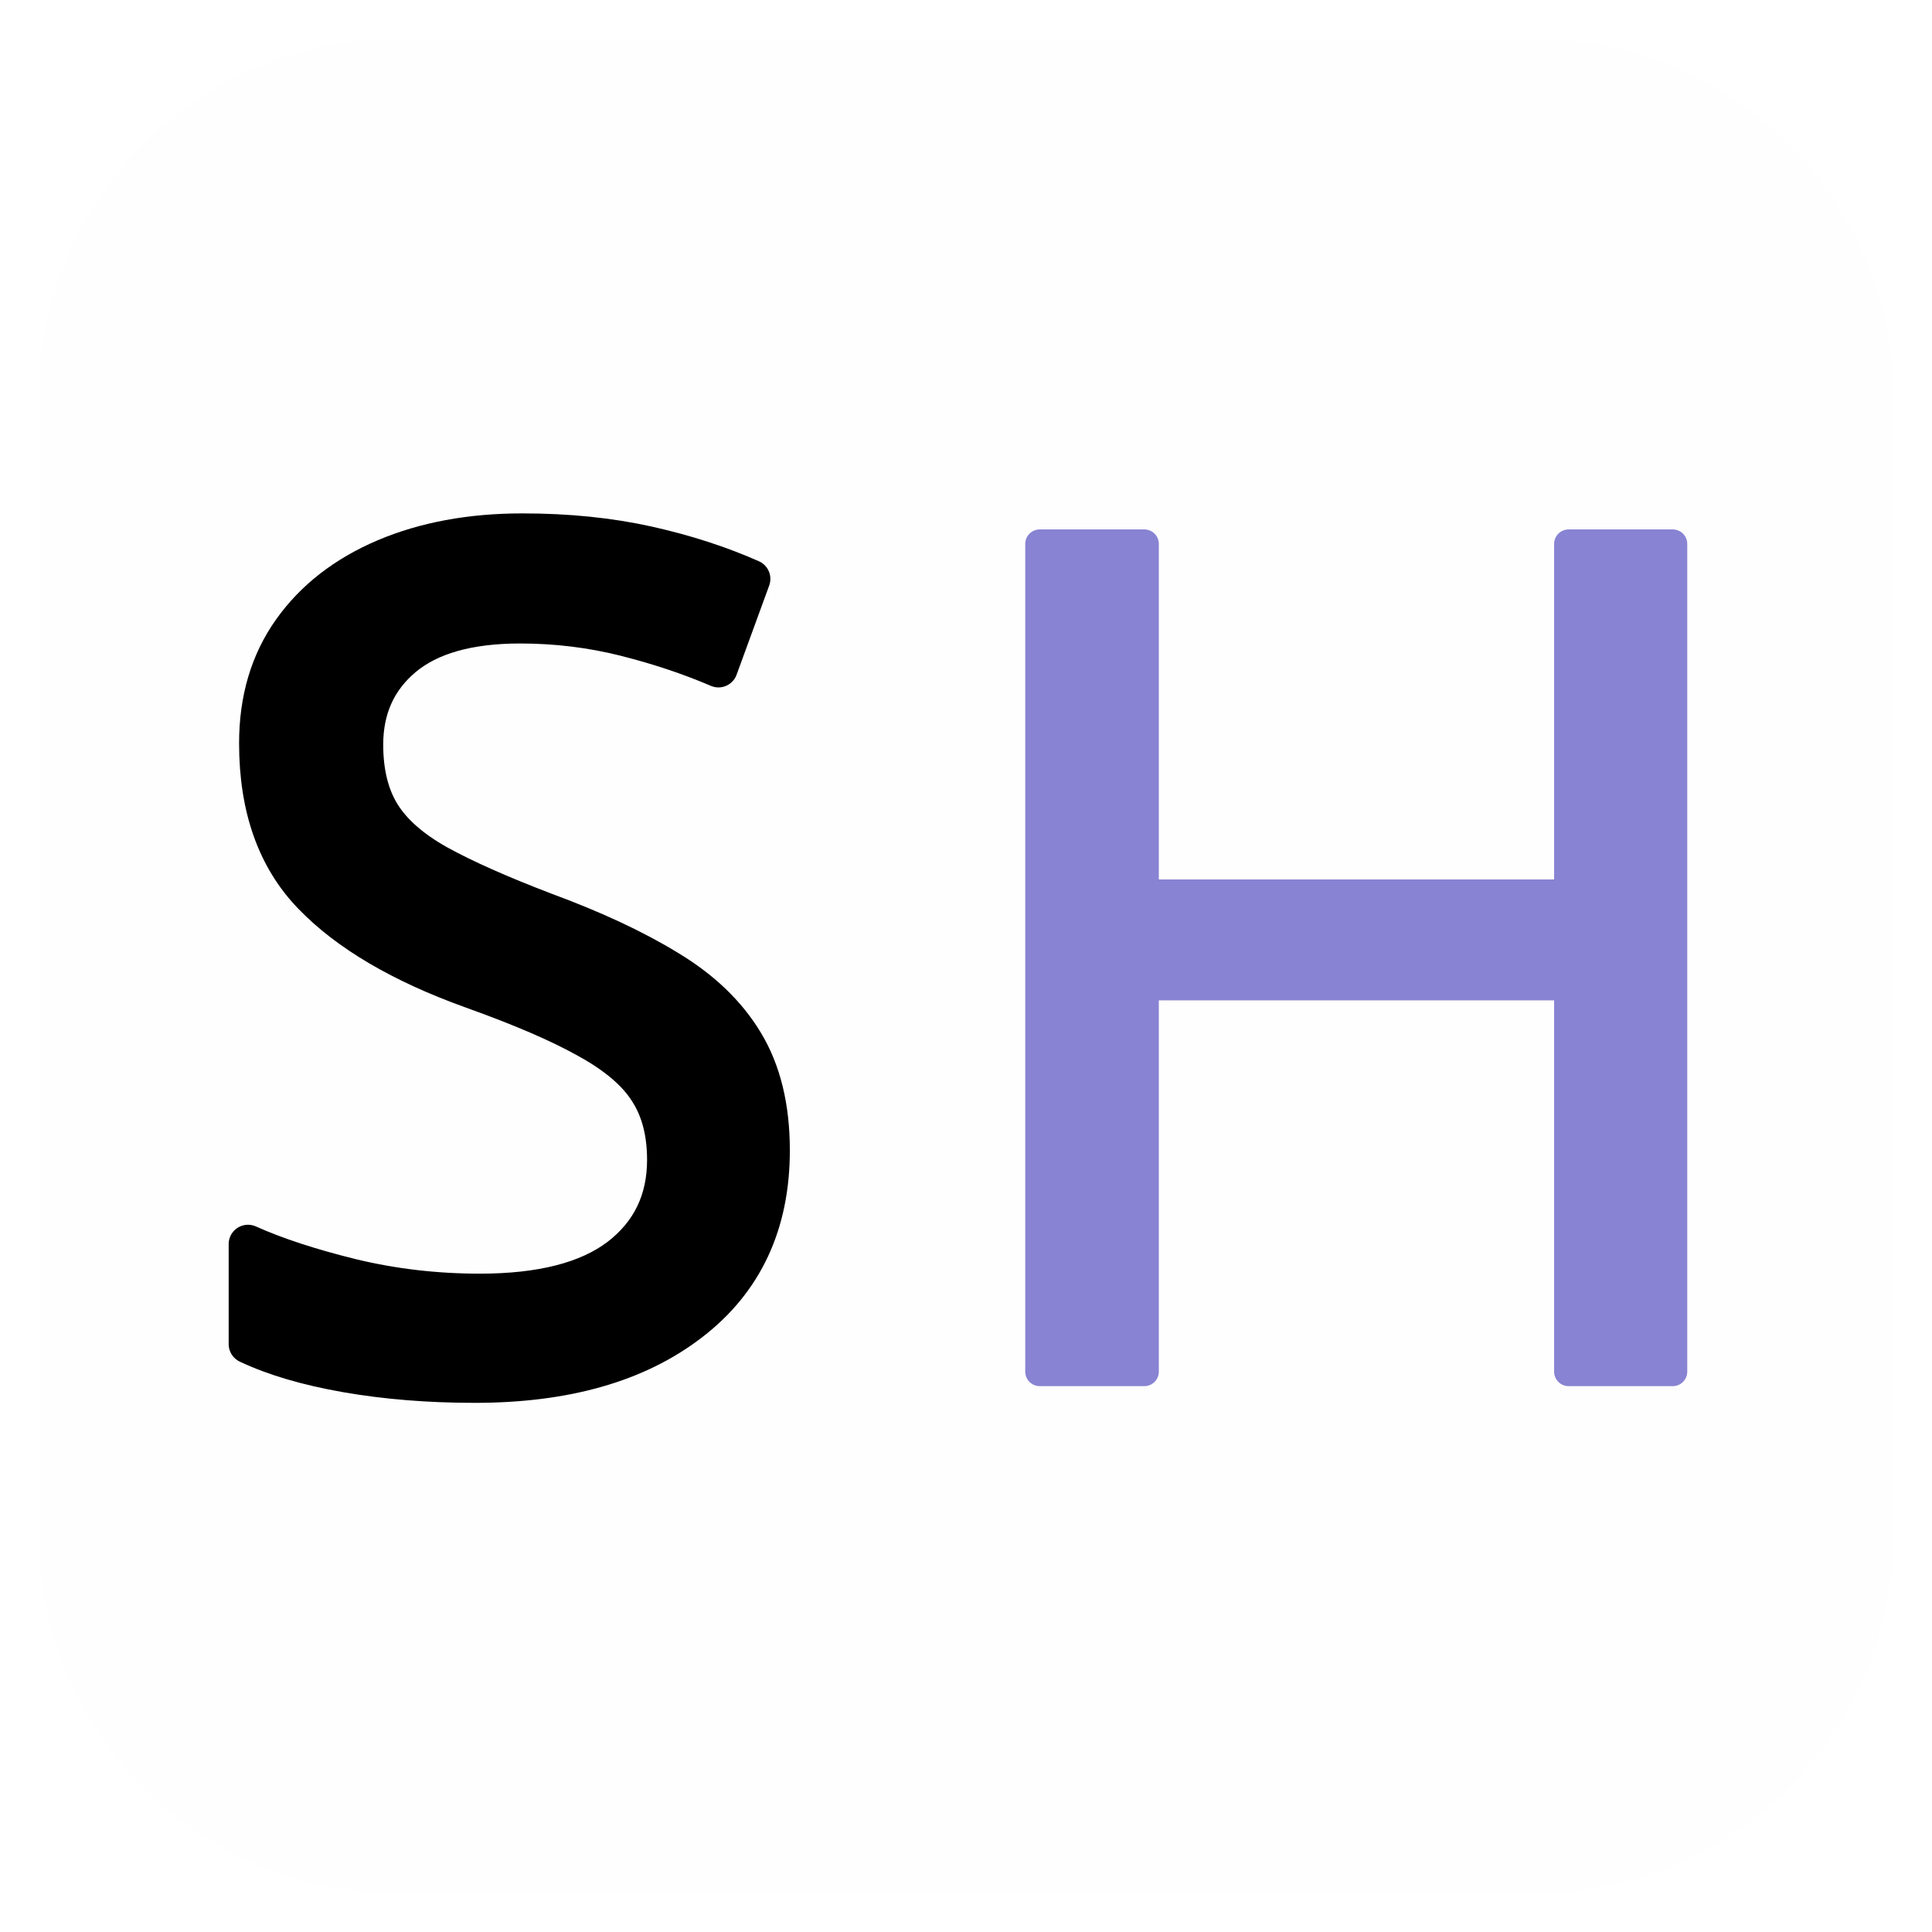
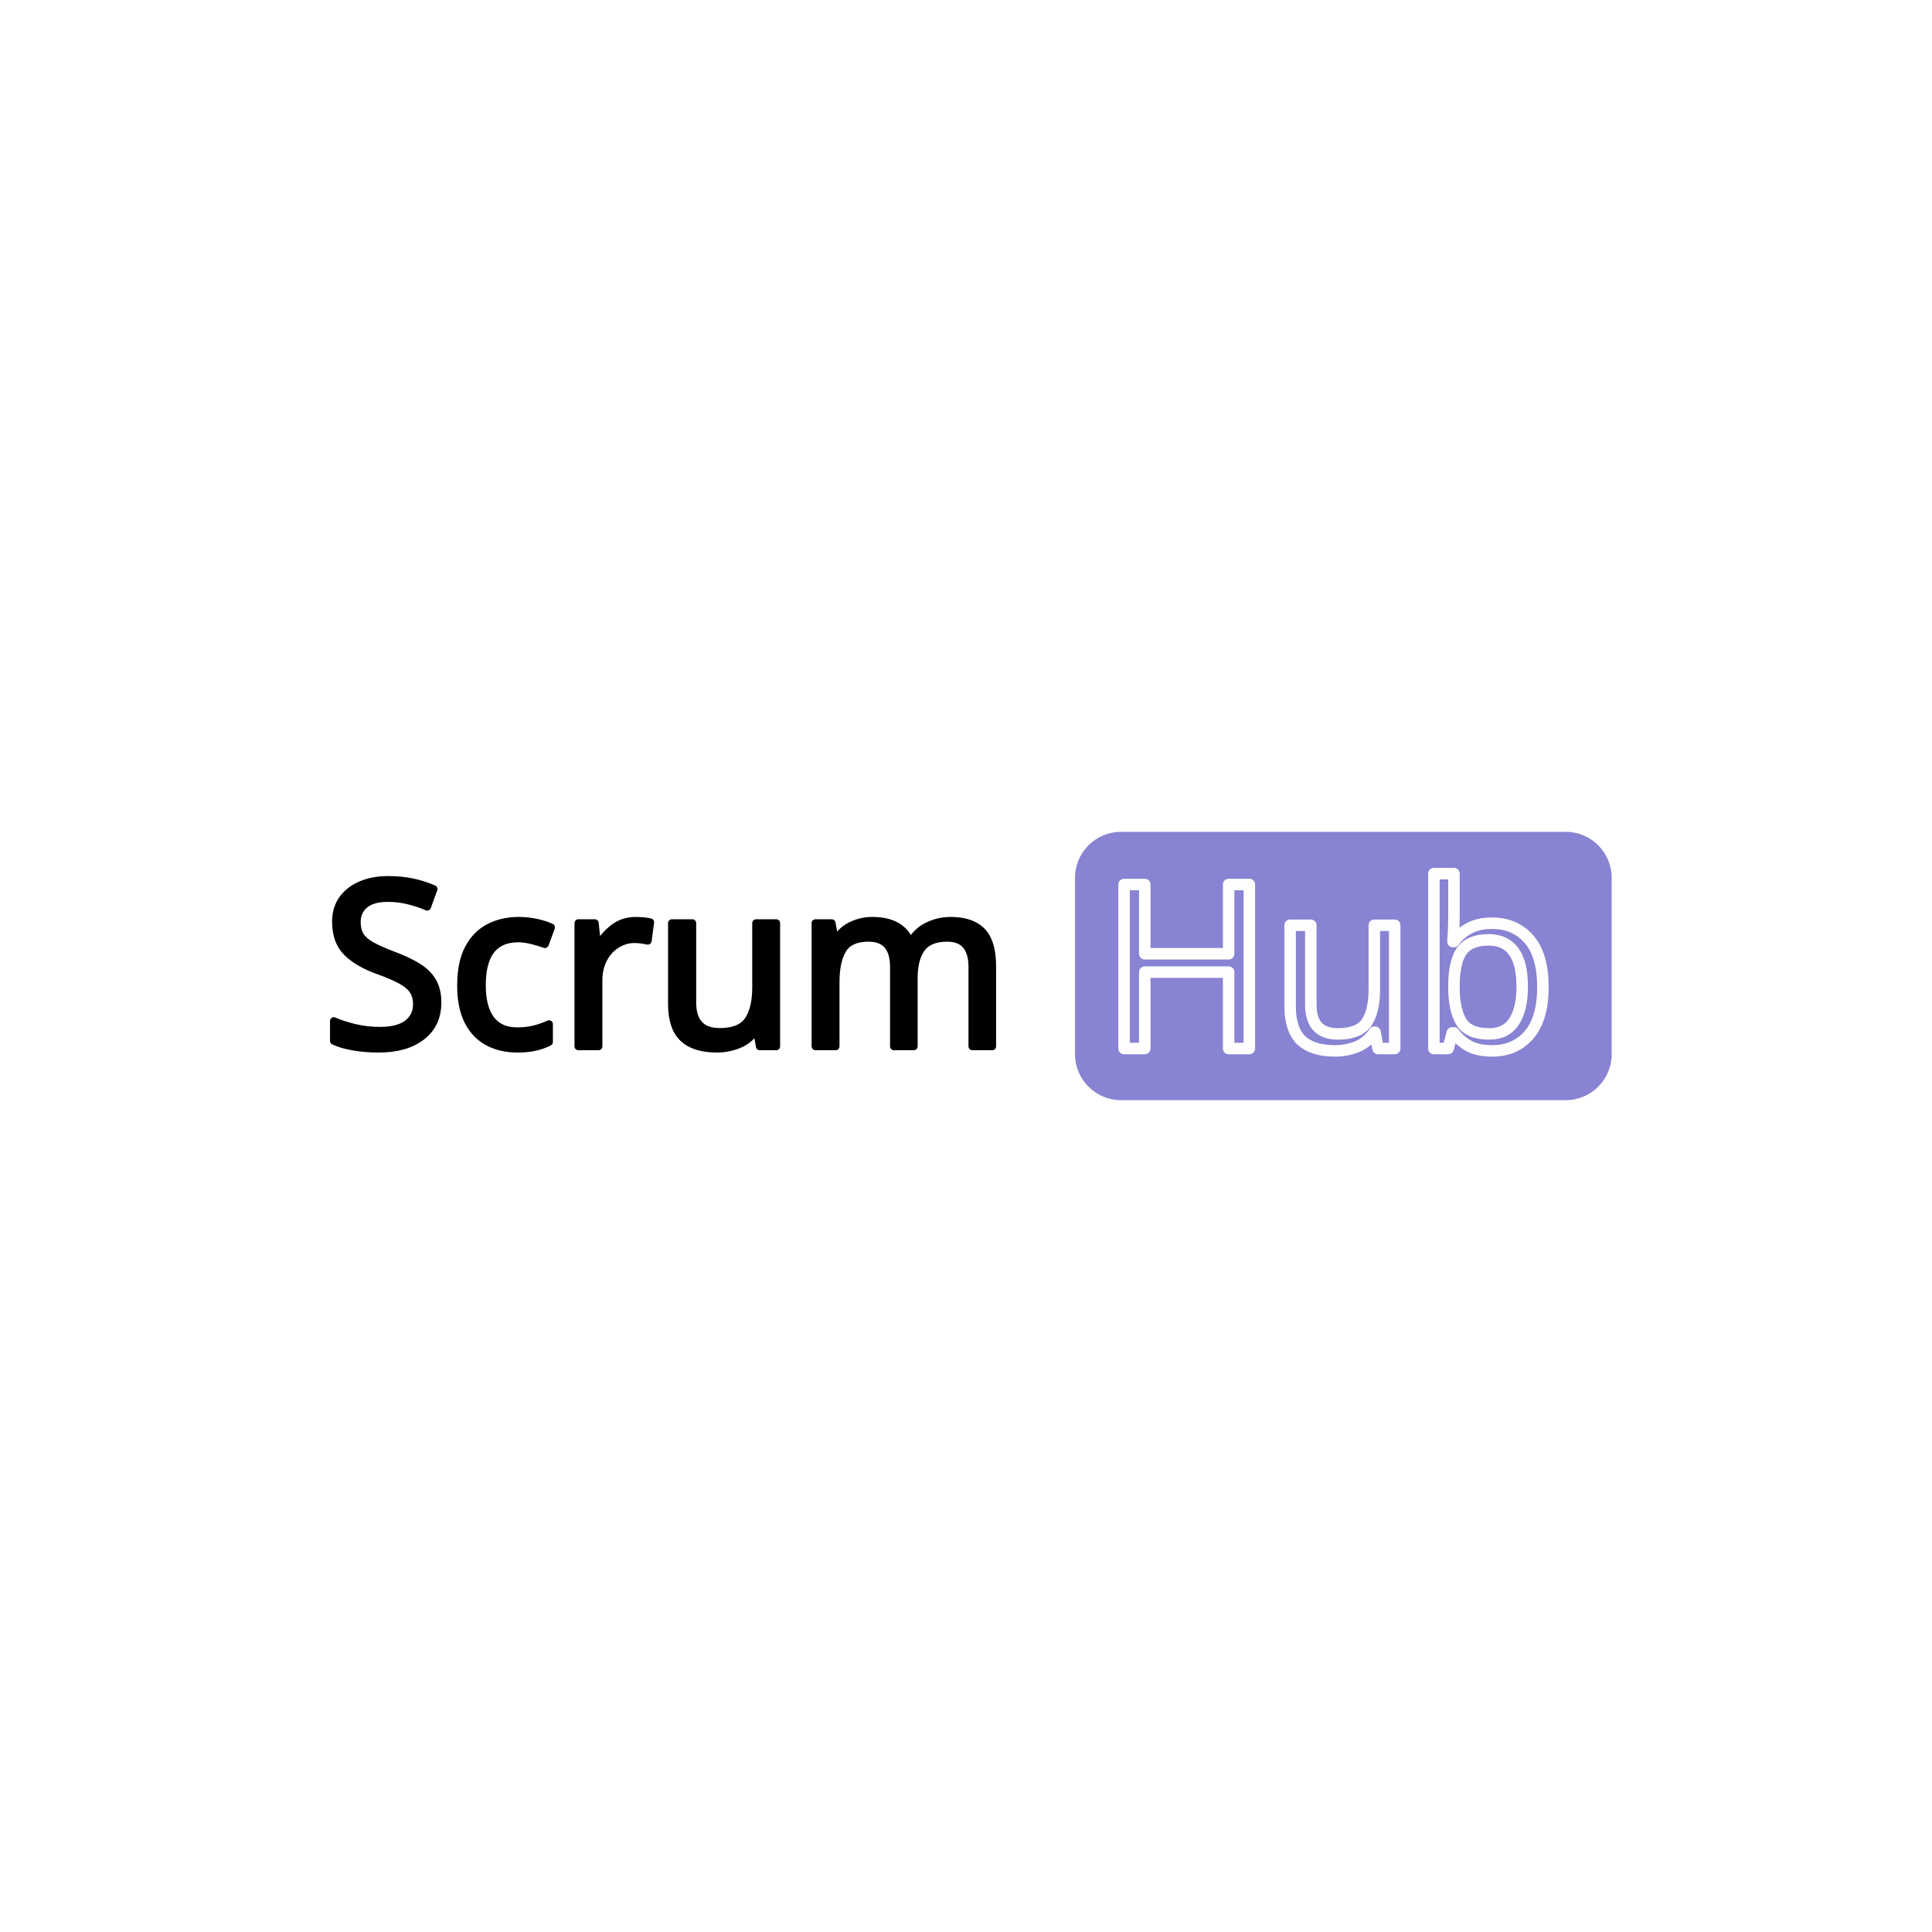
- <svg xmlns="http://www.w3.org/2000/svg" width="50pt" height="50pt" viewBox="0 0 17.639 17.639" version="1.1" id="svg5">
+ <svg xmlns="http://www.w3.org/2000/svg" width="252pt" height="252pt" viewBox="0 0 88.9 88.9" version="1.1" id="svg5">
  <defs id="defs2">
-     <rect x="41.901" y="93.815" width="37.157" height="59.293" id="rect2108-2" />
-     <rect x="74.841" y="102.248" width="38.211" height="52.442" id="rect2114-6" />
+     <rect x="16.398" y="58.138" width="232.554" height="138.638" id="rect2234-9" />
  </defs>
-   <g id="layer1" transform="translate(-72.61512,-170.6763)">
-     <path style="fill:#fefefe;fill-opacity:1;fill-rule:evenodd;stroke:#fefefe;stroke-width:0.57;stroke-linecap:round;stroke-linejoin:round;stroke-dasharray:none;stroke-opacity:1" id="rect2473-2" width="16.364" height="16.364" x="73.253" y="171.314" d="m 76.253,171.314 h 10.364 a 3,3 45 0 1 3,3 v 10.364 a 3,3 135 0 1 -3,3 H 76.253 a 3,3 45 0 1 -3,-3 V 174.314 a 3,3 135 0 1 3,-3 z" />
-     <g id="g2365">
-       <g id="g2358">
-         <text xml:space="preserve" transform="matrix(0.2645833,0,0,0.2645833,63.25203,148.3746)" id="text2106-13" style="font-style:normal;font-variant:normal;font-weight:normal;font-stretch:normal;font-size:40px;line-height:1.25;font-family:'Gotham Black';-inkscape-font-specification:'Gotham Black, ';white-space:pre;shape-inside:url(#rect2108-2);display:inline;fill:#000000;fill-opacity:1;stroke:#000000;stroke-width:1.333;stroke-linejoin:round;stroke-dasharray:none;stroke-opacity:1">
-           <tspan x="41.9" y="131.623" id="tspan5424">S</tspan>
+   <g id="layer1" transform="translate(-30.2703,-195.4696)">
+     <g id="g14030-8" transform="translate(-14.10742,91.41959)">
+       <g id="g14022-6" transform="translate(0.2648479)">
+         <path style="fill:#8883d2;fill-opacity:1;fill-rule:evenodd;stroke-width:0.265" id="rect12312-5" width="24.694" height="12.347" x="93.58" y="142.326" d="m 95.696,142.326 h 20.461 a 2.117,2.117 45 0 1 2.117,2.117 l 0,8.114 a 2.117,2.117 135 0 1 -2.117,2.117 H 95.696 a 2.117,2.117 45 0 1 -2.117,-2.117 v -8.114 a 2.117,2.117 135 0 1 2.117,-2.117 z" />
+         <text xml:space="preserve" style="font-style:normal;font-variant:normal;font-weight:normal;font-stretch:normal;font-size:10.583px;line-height:1.25;font-family:'Gotham Black';-inkscape-font-specification:'Gotham Black, ';fill:none;fill-opacity:1;stroke:#fefefe;stroke-width:0.529;stroke-linecap:round;stroke-linejoin:round;stroke-miterlimit:4;stroke-dasharray:none;stroke-opacity:1" x="94.804" y="152.299" id="text9722-7">
+           <tspan id="tspan9720-6" style="font-style:normal;font-variant:normal;font-weight:normal;font-stretch:normal;font-family:'Gotham Black';-inkscape-font-specification:'Gotham Black, ';fill:none;fill-opacity:1;stroke:#fefefe;stroke-width:0.529;stroke-linecap:round;stroke-linejoin:round;stroke-miterlimit:4;stroke-dasharray:none;stroke-opacity:1" x="94.804" y="152.299">Hub</tspan>
        </text>
      </g>
-       <text xml:space="preserve" transform="matrix(0.2645833,0,0,0.2645833,61.28016,146.1432)" id="text2112-1" style="font-style:normal;font-variant:normal;font-weight:normal;font-stretch:normal;font-size:40px;line-height:1.25;font-family:'Gotham Black';-inkscape-font-specification:'Gotham Black, ';white-space:pre;shape-inside:url(#rect2114-6);display:inline;fill:#8883d2;fill-opacity:1;stroke:#8883d2;stroke-linejoin:round;stroke-opacity:1">
-         <tspan x="74.842" y="140.057" id="tspan5426">H</tspan>
+       <text xml:space="preserve" transform="matrix(0.2645833,0,0,0.2645833,54.85892,126.8127)" id="text2232-2" style="font-style:normal;font-variant:normal;font-weight:normal;font-stretch:normal;font-size:40px;line-height:1.25;font-family:'Gotham Black';-inkscape-font-specification:'Gotham Black, ';white-space:pre;shape-inside:url(#rect2234-9);display:inline;fill:#000000;fill-opacity:1;stroke:#000000;stroke-width:1.333;stroke-linejoin:round;stroke-miterlimit:4;stroke-dasharray:none;stroke-opacity:1">
+         <tspan x="16.398" y="95.948" id="tspan1310">Scrum</tspan>
      </text>
    </g>
  </g>
</svg>
